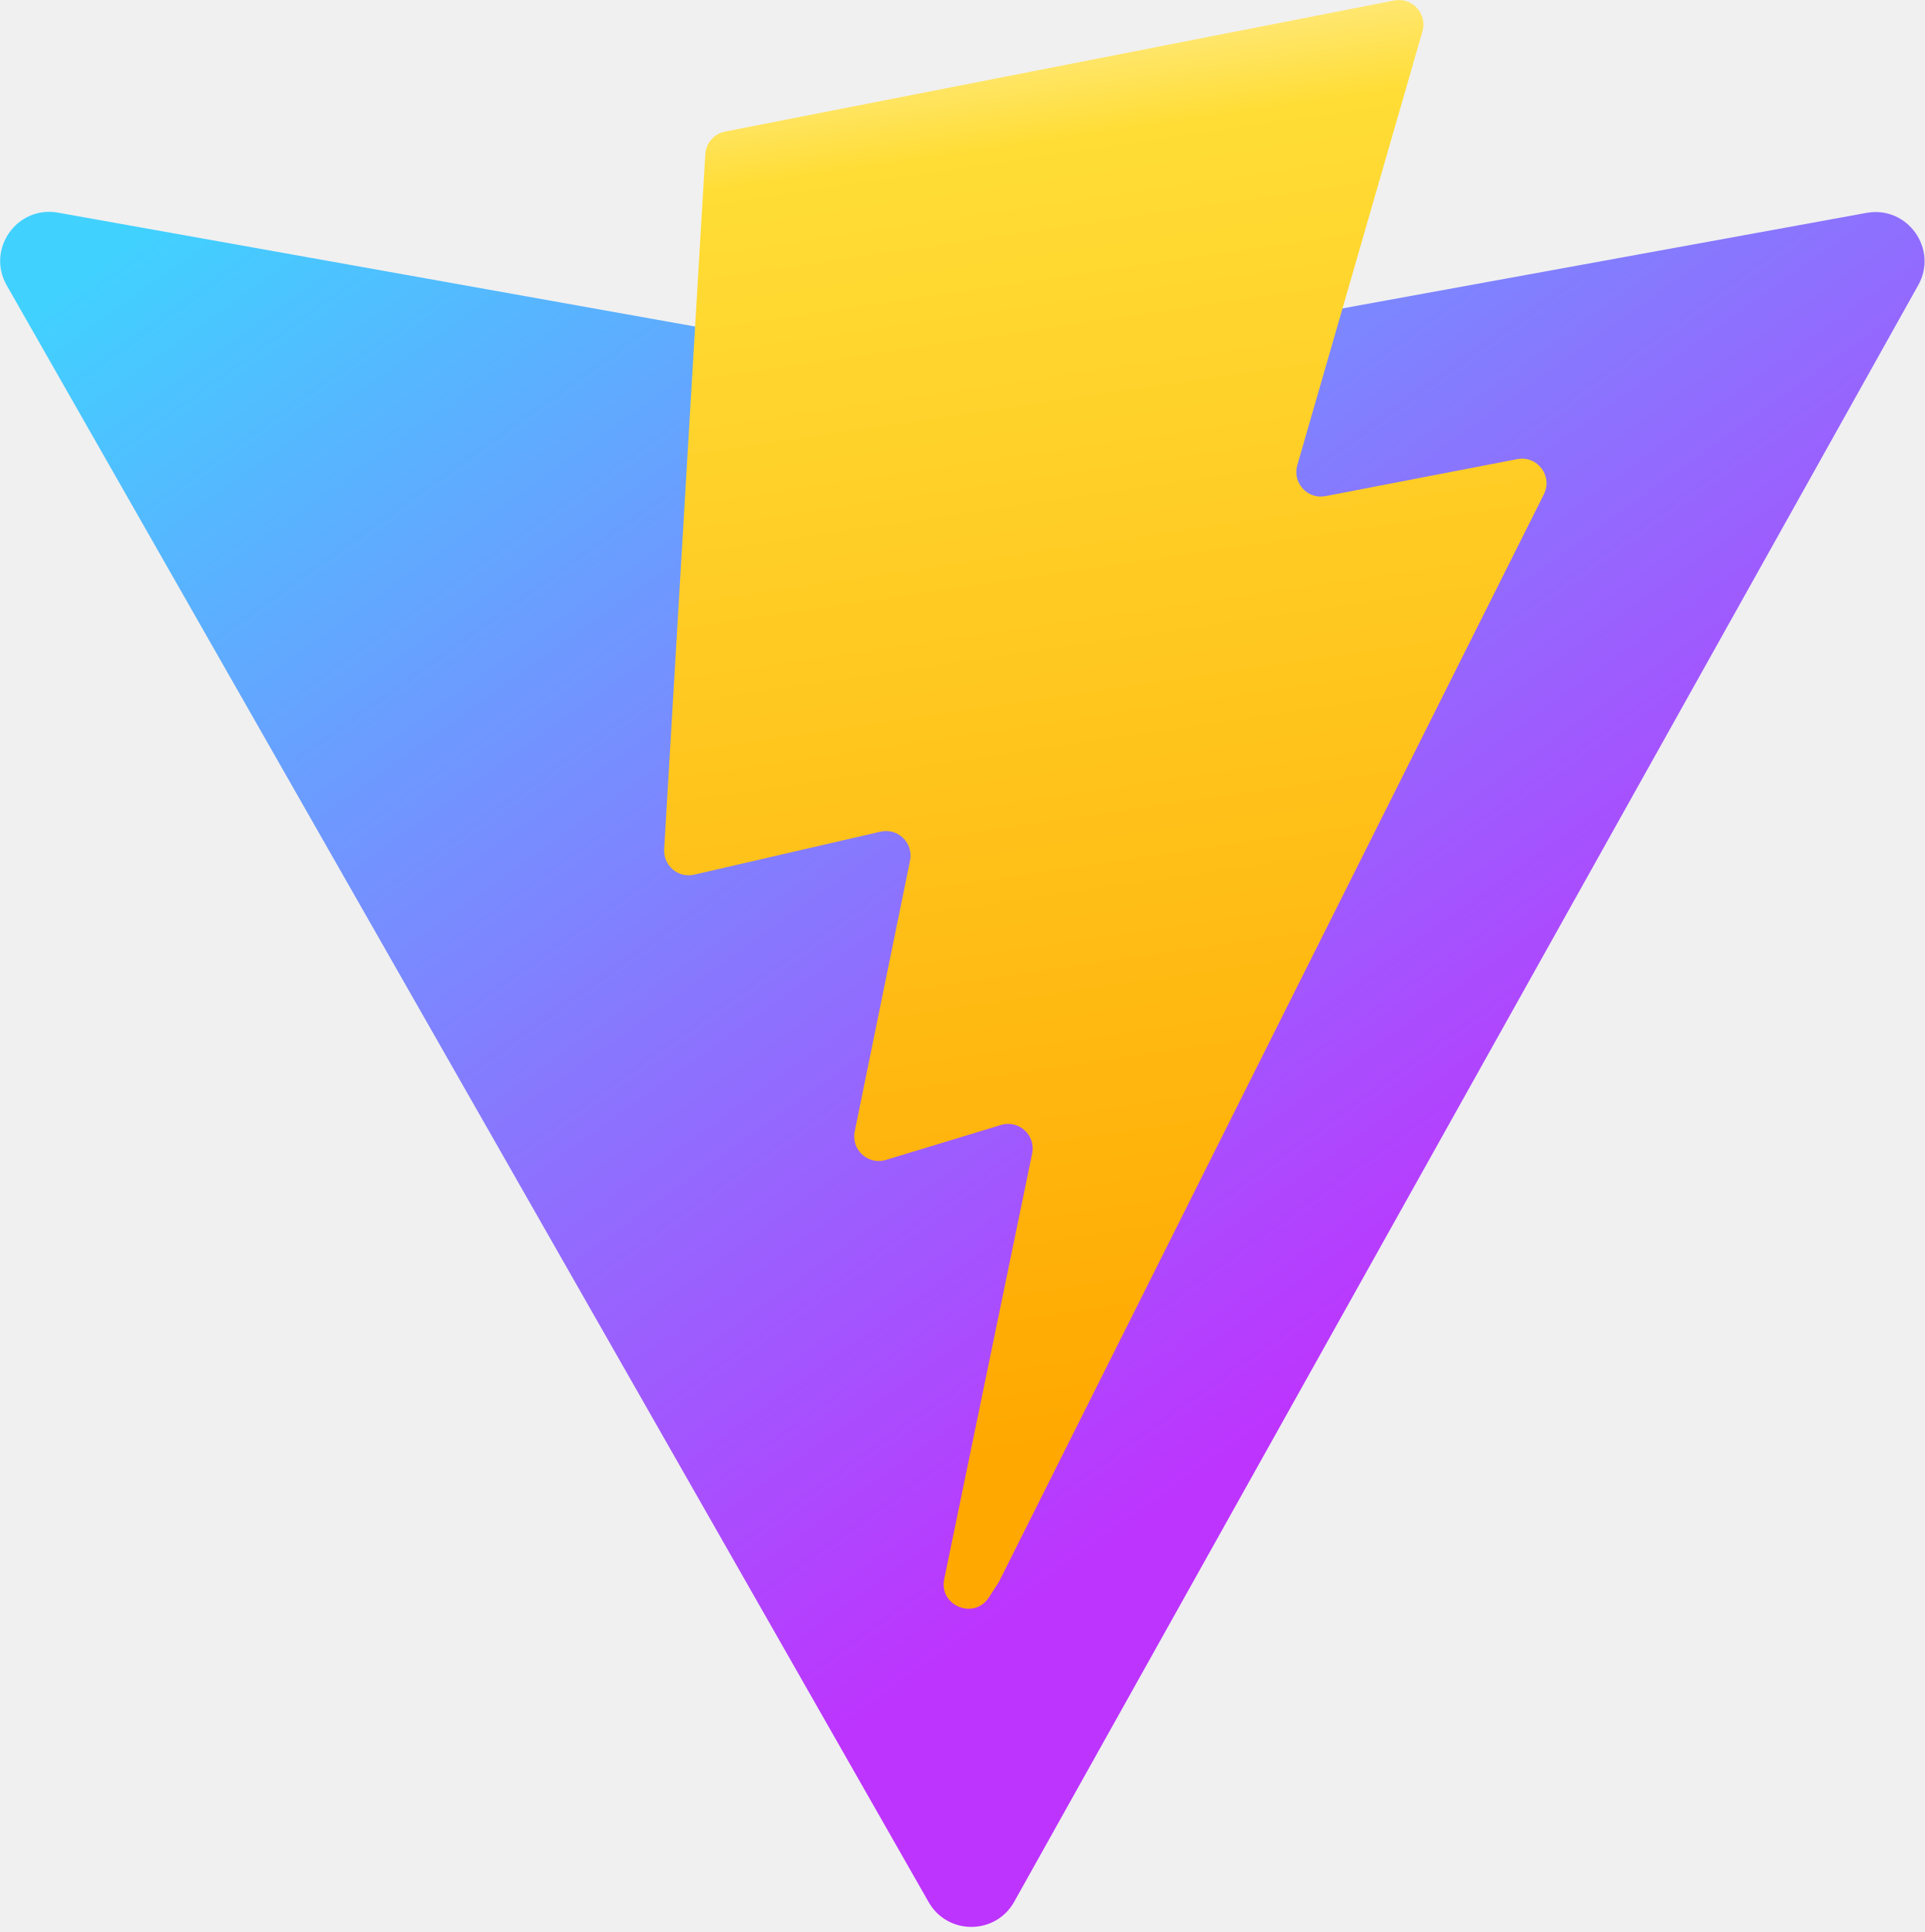
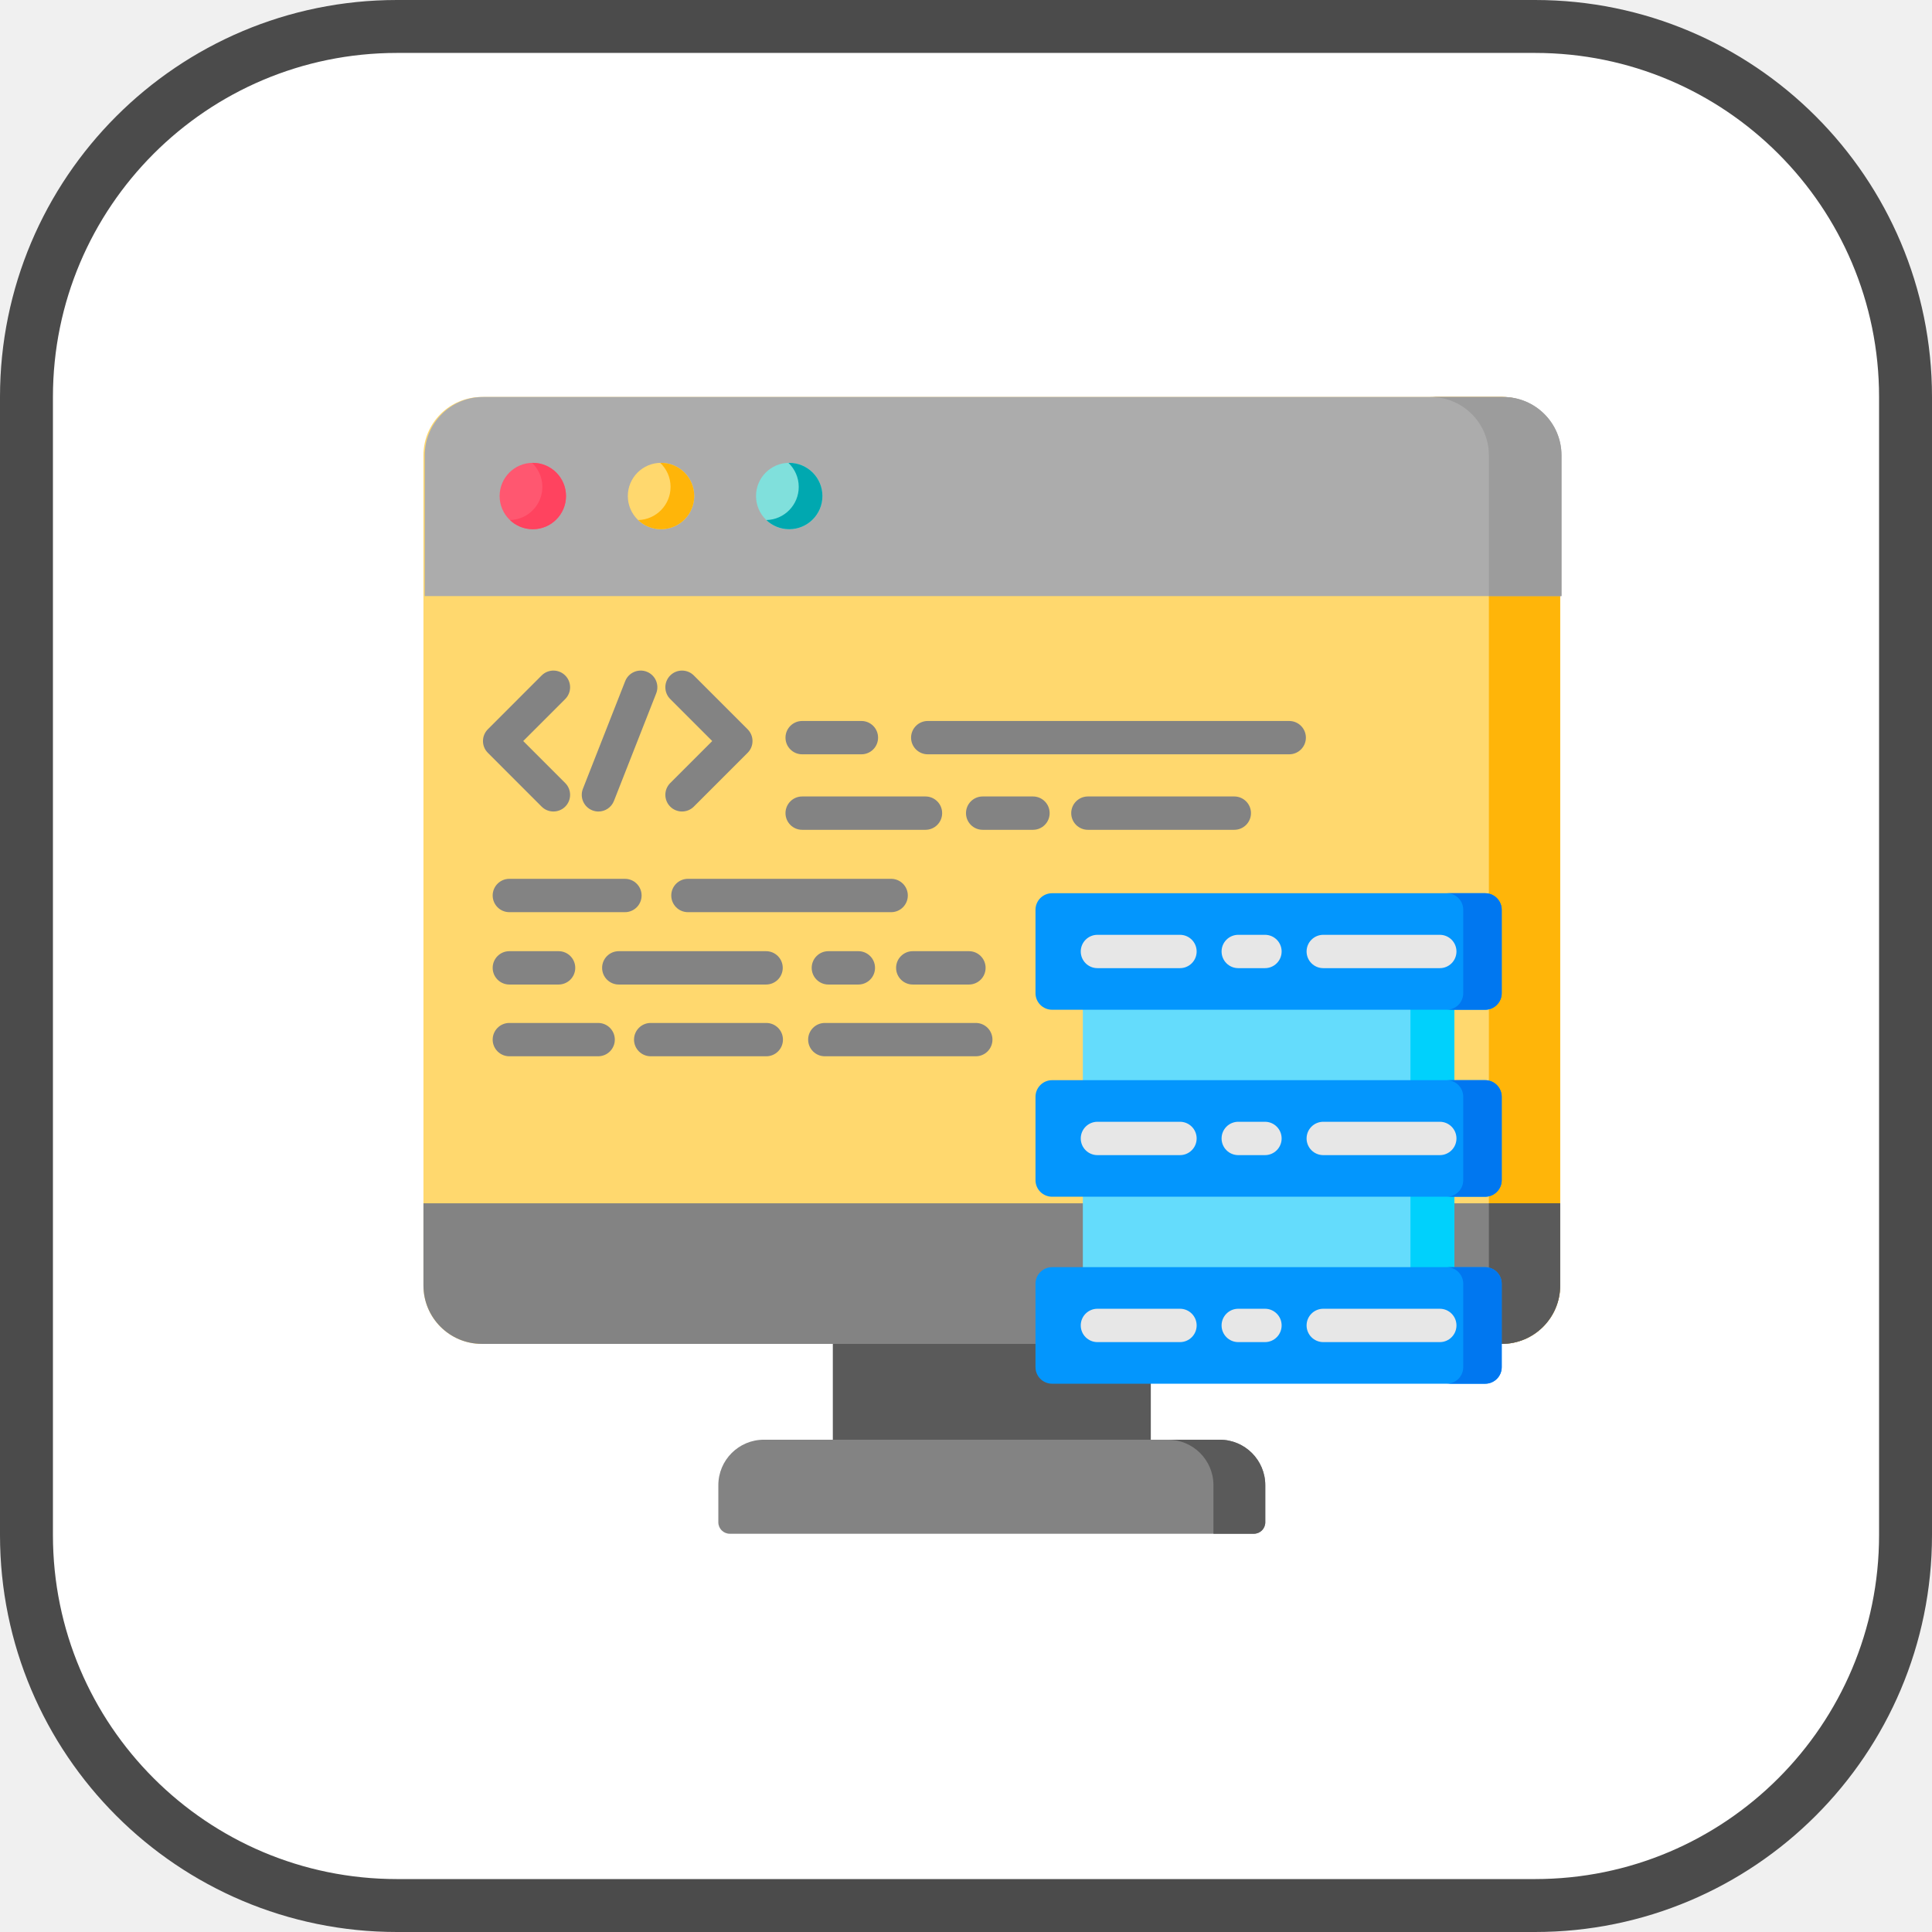
- <svg xmlns="http://www.w3.org/2000/svg" aria-hidden="true" role="img" class="iconify iconify--logos" width="31.88" height="32" preserveAspectRatio="xMidYMid meet" viewBox="0 0 256 257">
+ <svg xmlns="http://www.w3.org/2000/svg" width="800px" height="800px" viewBox="0 0 73 73" version="1.1">
  <defs>
-     <linearGradient id="IconifyId1813088fe1fbc01fb466" x1="-.828%" x2="57.636%" y1="7.652%" y2="78.411%">
-       <stop offset="0%" stop-color="#41D1FF" />
-       <stop offset="100%" stop-color="#BD34FE" />
-     </linearGradient>
-     <linearGradient id="IconifyId1813088fe1fbc01fb467" x1="43.376%" x2="50.316%" y1="2.242%" y2="89.03%">
-       <stop offset="0%" stop-color="#FFEA83" />
-       <stop offset="8.333%" stop-color="#FFDD35" />
-       <stop offset="100%" stop-color="#FFA800" />
-     </linearGradient>
-   </defs>
-   <path fill="url(#IconifyId1813088fe1fbc01fb466)" d="M255.153 37.938L134.897 252.976c-2.483 4.44-8.862 4.466-11.382.048L.875 37.958c-2.746-4.814 1.371-10.646 6.827-9.67l120.385 21.517a6.537 6.537 0 0 0 2.322-.004l117.867-21.483c5.438-.991 9.574 4.796 6.877 9.62Z" />
-   <path fill="url(#IconifyId1813088fe1fbc01fb467)" d="M185.432.063L96.44 17.501a3.268 3.268 0 0 0-2.634 3.014l-5.474 92.456a3.268 3.268 0 0 0 3.997 3.378l24.777-5.718c2.318-.535 4.413 1.507 3.936 3.838l-7.361 36.047c-.495 2.426 1.782 4.5 4.151 3.78l15.304-4.649c2.372-.72 4.652 1.36 4.15 3.788l-11.698 56.621c-.732 3.542 3.979 5.473 5.943 2.437l1.313-2.028l72.516-144.72c1.215-2.423-.88-5.186-3.54-4.672l-25.505 4.922c-2.396.462-4.435-1.77-3.759-4.114l16.646-57.705c.677-2.35-1.37-4.583-3.769-4.113Z" />
+ 	</defs>
+   <g id="progressive-webapps/audits/chrome-devtools" stroke="none" stroke-width="1" fill="none" fill-rule="evenodd">
+     <g id="container" transform="translate(2, 2)" fill="#FFFFFF" fill-rule="nonzero" stroke="#4B4B4B" stroke-width="2">
+       <rect id="mask" x="-1" y="-1" width="71" height="71" rx="14">
+ 			</rect>
+     </g>
+     <g id="data-(1)" transform="translate(16, 15)" fill-rule="nonzero">
+       <polygon id="Shape" fill="#5A5A5A" points="15.468 35.081 27.483 35.081 27.483 40.054 15.468 40.054">
+ 			</polygon>
+       <path d="M40.746,35.778 L2.205,35.778 C0.987,35.778 -2.84217094e-14,34.791 -2.84217094e-14,33.573 L-2.84217094e-14,2.205 C-2.84217094e-14,0.987 0.987,-2.84217094e-14 2.205,-2.84217094e-14 L40.746,-2.84217094e-14 C41.963,-2.84217094e-14 42.95,0.987 42.95,2.205 L42.95,33.573 C42.95,34.791 41.963,35.778 40.746,35.778 Z" id="Shape" fill="#FFD86E">
+ 			</path>
+       <path d="M42.951,2.205 L42.951,33.573 C42.951,34.791 41.964,35.778 40.746,35.778 L38.052,35.778 C39.27,35.778 40.257,34.791 40.257,33.573 L40.257,2.205 C40.257,0.987 39.27,0 38.052,0 L40.746,0 C41.964,0 42.951,0.987 42.951,2.205 Z" id="Shape" fill="#FFB509">
+ 			</path>
+       <path d="M42.95,30.466 L0,30.466 L0,33.573 C0,34.791 0.987,35.778 2.205,35.778 L40.746,35.778 C41.963,35.778 42.95,34.791 42.95,33.573 L42.95,30.466 Z" id="Shape" fill="#838383">
+ 			</path>
+       <path d="M42.951,30.465 L42.951,33.573 C42.951,34.791 41.964,35.778 40.746,35.778 L38.052,35.778 C39.27,35.778 40.257,34.791 40.257,33.573 L40.257,30.465 L42.951,30.465 Z" id="Shape" fill="#5A5A5A">
+ 			</path>
+       <path d="M43,7.522 L0.048,7.522 L0.048,2.205 C0.048,0.987 1.035,0 2.252,0 L40.795,0 C42.013,0 43,0.987 43,2.205 L43,7.522 Z" id="Shape" fill="#ACACAC">
+ 			</path>
+       <path d="M43,2.205 L43,7.522 L40.257,7.522 L40.257,2.205 C40.257,0.987 39.27,0 38.052,0 L40.795,0 C42.013,0 43,0.987 43,2.205 Z" id="Shape" fill="#9C9C9C">
+ 			</path>
+       <path d="M31.376,42.952 L11.574,42.952 C11.336,42.952 11.142,42.758 11.142,42.52 L11.142,41.119 C11.142,40.169 11.912,39.399 12.862,39.399 L30.088,39.399 C31.038,39.399 31.808,40.169 31.808,41.119 L31.808,42.52 C31.808,42.758 31.615,42.952 31.376,42.952 Z" id="Shape" fill="#838383">
+ 			</path>
+       <path d="M31.808,41.119 L31.808,42.52 C31.808,42.759 31.615,42.952 31.376,42.952 L29.85,42.952 L29.85,41.119 C29.85,40.17 29.08,39.399 28.131,39.399 L30.089,39.399 C31.038,39.399 31.808,40.169 31.808,41.119 Z" id="Shape" fill="#5A5A5A">
+ 			</path>
+       <g id="Group" transform="translate(2.183594, 10.33008)" fill="#838383">
+         <path d="M2.728,5.332 C2.566,5.332 2.405,5.271 2.282,5.148 L0.25,3.115 C0.004,2.87 0.004,2.471 0.25,2.225 L2.282,0.192 C2.528,-0.054 2.927,-0.054 3.173,0.192 C3.419,0.438 3.419,0.837 3.173,1.083 L1.586,2.67 L3.173,4.257 C3.419,4.503 3.419,4.902 3.173,5.148 C3.05,5.271 2.889,5.332 2.728,5.332 Z" id="Shape">
+ 				</path>
+         <path d="M7.587,5.332 C7.426,5.332 7.264,5.271 7.141,5.148 C6.895,4.902 6.895,4.503 7.141,4.257 L8.728,2.67 L7.141,1.083 C6.895,0.837 6.895,0.438 7.141,0.192 C7.387,-0.054 7.786,-0.054 8.032,0.192 L10.065,2.225 C10.311,2.471 10.311,2.87 10.065,3.115 L8.032,5.148 C7.909,5.271 7.748,5.332 7.587,5.332 Z" id="Shape">
+ 				</path>
+         <path d="M4.428,5.333 C4.351,5.333 4.273,5.319 4.198,5.289 C3.874,5.162 3.714,4.796 3.842,4.472 L5.439,0.407 C5.566,0.084 5.932,-0.076 6.255,0.051 C6.579,0.178 6.738,0.544 6.611,0.868 L5.014,4.933 C4.917,5.181 4.679,5.333 4.428,5.333 Z" id="Shape">
+ 				</path>
+         <path d="M5.429,9.136 L1.062,9.136 C0.714,9.136 0.432,8.854 0.432,8.506 C0.432,8.158 0.714,7.876 1.062,7.876 L5.429,7.876 C5.777,7.876 6.059,8.158 6.059,8.506 C6.059,8.854 5.777,9.136 5.429,9.136 Z" id="Shape">
+ 				</path>
+         <path d="M15.488,9.136 L7.81,9.136 C7.462,9.136 7.18,8.854 7.18,8.506 C7.18,8.158 7.462,7.876 7.81,7.876 L15.488,7.876 C15.836,7.876 16.118,8.158 16.118,8.506 C16.118,8.854 15.836,9.136 15.488,9.136 Z" id="Shape">
+ 				</path>
+         <path d="M2.922,11.87 L1.062,11.87 C0.714,11.87 0.432,11.588 0.432,11.24 C0.432,10.892 0.714,10.61 1.062,10.61 L2.922,10.61 C3.27,10.61 3.552,10.892 3.552,11.24 C3.552,11.588 3.27,11.87 2.922,11.87 Z" id="Shape">
+ 				</path>
+         <path d="M14.249,11.87 L13.116,11.87 C12.769,11.87 12.486,11.588 12.486,11.24 C12.486,10.892 12.769,10.61 13.116,10.61 L14.249,10.61 C14.597,10.61 14.879,10.892 14.879,11.24 C14.879,11.588 14.597,11.87 14.249,11.87 Z" id="Shape">
+ 				</path>
+         <path d="M10.762,11.87 L5.197,11.87 C4.849,11.87 4.567,11.588 4.567,11.24 C4.567,10.892 4.849,10.61 5.197,10.61 L10.762,10.61 C11.11,10.61 11.392,10.892 11.392,11.24 C11.392,11.588 11.11,11.87 10.762,11.87 Z" id="Shape">
+ 				</path>
+         <path d="M18.427,11.87 L16.305,11.87 C15.957,11.87 15.675,11.588 15.675,11.24 C15.675,10.892 15.957,10.61 16.305,10.61 L18.427,10.61 C18.775,10.61 19.057,10.892 19.057,11.24 C19.057,11.588 18.775,11.87 18.427,11.87 Z" id="Shape">
+ 				</path>
+         <path d="M14.365,3.171 L12.126,3.171 C11.778,3.171 11.496,2.89 11.496,2.542 C11.496,2.194 11.778,1.912 12.126,1.912 L14.365,1.912 C14.713,1.912 14.994,2.194 14.994,2.542 C14.994,2.89 14.713,3.171 14.365,3.171 Z" id="Shape">
+ 				</path>
+         <path d="M30.529,3.171 L16.871,3.171 C16.524,3.171 16.241,2.89 16.241,2.542 C16.241,2.194 16.524,1.912 16.871,1.912 L30.529,1.912 C30.876,1.912 31.159,2.194 31.159,2.542 C31.159,2.89 30.876,3.171 30.529,3.171 Z" id="Shape">
+ 				</path>
+         <path d="M28.454,6.024 L22.922,6.024 C22.574,6.024 22.292,5.742 22.292,5.394 C22.292,5.046 22.574,4.764 22.922,4.764 L28.454,4.764 C28.802,4.764 29.084,5.046 29.084,5.394 C29.084,5.742 28.802,6.024 28.454,6.024 Z" id="Shape">
+ 				</path>
+         <path d="M20.847,6.024 L18.946,6.024 C18.598,6.024 18.316,5.742 18.316,5.394 C18.316,5.046 18.598,4.764 18.946,4.764 L20.847,4.764 C21.196,4.764 21.477,5.046 21.477,5.394 C21.477,5.742 21.196,6.024 20.847,6.024 Z" id="Shape">
+ 				</path>
+         <path d="M16.785,6.024 L12.126,6.024 C11.778,6.024 11.496,5.742 11.496,5.394 C11.496,5.046 11.778,4.764 12.126,4.764 L16.785,4.764 C17.133,4.764 17.415,5.046 17.415,5.394 C17.415,5.742 17.133,6.024 16.785,6.024 Z" id="Shape">
+ 				</path>
+         <path d="M10.77,14.581 L6.403,14.581 C6.055,14.581 5.773,14.299 5.773,13.952 C5.773,13.604 6.055,13.322 6.403,13.322 L10.77,13.322 C11.118,13.322 11.4,13.604 11.4,13.952 C11.4,14.299 11.118,14.581 10.77,14.581 Z" id="Shape">
+ 				</path>
+         <path d="M4.417,14.581 L1.062,14.581 C0.714,14.581 0.432,14.299 0.432,13.952 C0.432,13.604 0.714,13.322 1.062,13.322 L4.417,13.322 C4.765,13.322 5.047,13.604 5.047,13.952 C5.047,14.299 4.765,14.581 4.417,14.581 Z" id="Shape">
+ 				</path>
+         <path d="M18.687,14.581 L12.982,14.581 C12.634,14.581 12.352,14.299 12.352,13.952 C12.352,13.604 12.634,13.322 12.982,13.322 L18.687,13.322 C19.035,13.322 19.316,13.604 19.316,13.952 C19.316,14.299 19.035,14.581 18.687,14.581 Z" id="Shape">
+ 				</path>
+       </g>
+       <polygon id="Shape" fill="#64DCFC" points="24.915 22.121 38.953 22.121 38.953 26.875 24.915 26.875">
+ 			</polygon>
+       <polygon id="Shape" fill="#64DCFC" points="24.915 29.468 38.953 29.468 38.953 33.876 24.915 33.876">
+ 			</polygon>
+       <polygon id="Shape" fill="#00D1FC" points="37.293 22.121 38.953 22.121 38.953 26.875 37.293 26.875">
+ 			</polygon>
+       <polygon id="Shape" fill="#00D1FC" points="37.293 29.468 38.953 29.468 38.953 33.876 37.293 33.876">
+ 			</polygon>
+       <path d="M40.116,23.153 L23.753,23.153 C23.407,23.153 23.126,22.873 23.126,22.527 L23.126,19.376 C23.126,19.03 23.407,18.75 23.753,18.75 L40.116,18.75 C40.462,18.75 40.742,19.03 40.742,19.376 L40.742,22.527 C40.742,22.873 40.462,23.153 40.116,23.153 Z" id="Shape" fill="#0396FD">
+ 			</path>
+       <path d="M40.116,30.218 L23.753,30.218 C23.407,30.218 23.126,29.938 23.126,29.592 L23.126,26.441 C23.126,26.095 23.407,25.814 23.753,25.814 L40.116,25.814 C40.462,25.814 40.742,26.095 40.742,26.441 L40.742,29.592 C40.742,29.938 40.462,30.218 40.116,30.218 Z" id="Shape" fill="#0396FD">
+ 			</path>
+       <path d="M40.116,37.283 L23.753,37.283 C23.407,37.283 23.126,37.003 23.126,36.657 L23.126,33.506 C23.126,33.16 23.407,32.879 23.753,32.879 L40.116,32.879 C40.462,32.879 40.742,33.16 40.742,33.506 L40.742,36.657 C40.742,37.003 40.462,37.283 40.116,37.283 Z" id="Shape" fill="#0396FD">
+ 			</path>
+       <path d="M40.742,19.376 L40.742,22.527 C40.742,22.873 40.462,23.153 40.116,23.153 L38.662,23.153 C39.008,23.153 39.288,22.873 39.288,22.527 L39.288,19.376 C39.288,19.03 39.008,18.75 38.662,18.75 L40.116,18.75 C40.462,18.75 40.742,19.03 40.742,19.376 Z" id="Shape" fill="#0077F0">
+ 			</path>
+       <path d="M40.742,26.441 L40.742,29.591 C40.742,29.938 40.462,30.218 40.116,30.218 L38.662,30.218 C39.008,30.218 39.288,29.938 39.288,29.591 L39.288,26.441 C39.288,26.095 39.008,25.814 38.662,25.814 L40.116,25.814 C40.462,25.814 40.742,26.095 40.742,26.441 Z" id="Shape" fill="#0077F0">
+ 			</path>
+       <path d="M40.742,33.506 L40.742,36.657 C40.742,37.003 40.462,37.283 40.116,37.283 L38.662,37.283 C39.008,37.283 39.288,37.003 39.288,36.657 L39.288,33.506 C39.288,33.16 39.008,32.88 38.662,32.88 L40.116,32.88 C40.462,32.88 40.742,33.16 40.742,33.506 Z" id="Shape" fill="#0077F0">
+ 			</path>
+       <path d="M28.585,21.581 L25.466,21.581 C25.118,21.581 24.836,21.3 24.836,20.951 C24.836,20.604 25.118,20.322 25.466,20.322 L28.586,20.322 C28.933,20.322 29.215,20.604 29.215,20.951 C29.215,21.3 28.933,21.581 28.585,21.581 Z" id="Shape" fill="#E7E7E7">
+ 			</path>
+       <path d="M38.403,21.581 L33.999,21.581 C33.651,21.581 33.369,21.3 33.369,20.951 C33.369,20.604 33.651,20.322 33.999,20.322 L38.403,20.322 C38.751,20.322 39.032,20.604 39.032,20.951 C39.032,21.3 38.751,21.581 38.403,21.581 Z" id="Shape" fill="#E7E7E7">
+ 			</path>
+       <path d="M31.797,21.581 L30.787,21.581 C30.439,21.581 30.157,21.3 30.157,20.951 C30.157,20.604 30.439,20.322 30.787,20.322 L31.797,20.322 C32.145,20.322 32.426,20.604 32.426,20.951 C32.426,21.3 32.144,21.581 31.797,21.581 Z" id="Shape" fill="#E7E7E7">
+ 			</path>
+       <path d="M28.585,28.646 L25.466,28.646 C25.118,28.646 24.836,28.364 24.836,28.016 C24.836,27.669 25.118,27.386 25.466,27.386 L28.586,27.386 C28.933,27.386 29.215,27.669 29.215,28.016 C29.215,28.364 28.933,28.646 28.585,28.646 Z" id="Shape" fill="#E7E7E7">
+ 			</path>
+       <path d="M38.403,28.646 L33.999,28.646 C33.651,28.646 33.369,28.364 33.369,28.016 C33.369,27.669 33.651,27.386 33.999,27.386 L38.403,27.386 C38.751,27.386 39.032,27.669 39.032,28.016 C39.032,28.364 38.751,28.646 38.403,28.646 Z" id="Shape" fill="#E7E7E7">
+ 			</path>
+       <path d="M31.797,28.646 L30.787,28.646 C30.439,28.646 30.157,28.364 30.157,28.016 C30.157,27.669 30.439,27.386 30.787,27.386 L31.797,27.386 C32.145,27.386 32.426,27.669 32.426,28.016 C32.426,28.364 32.144,28.646 31.797,28.646 Z" id="Shape" fill="#E7E7E7">
+ 			</path>
+       <path d="M28.585,35.711 L25.466,35.711 C25.118,35.711 24.836,35.429 24.836,35.081 C24.836,34.733 25.118,34.451 25.466,34.451 L28.586,34.451 C28.933,34.451 29.215,34.733 29.215,35.081 C29.215,35.429 28.933,35.711 28.585,35.711 Z" id="Shape" fill="#E7E7E7">
+ 			</path>
+       <path d="M38.403,35.711 L33.999,35.711 C33.651,35.711 33.369,35.429 33.369,35.081 C33.369,34.733 33.651,34.451 33.999,34.451 L38.403,34.451 C38.751,34.451 39.032,34.733 39.032,35.081 C39.032,35.429 38.751,35.711 38.403,35.711 Z" id="Shape" fill="#E7E7E7">
+ 			</path>
+       <path d="M31.797,35.711 L30.787,35.711 C30.439,35.711 30.157,35.429 30.157,35.081 C30.157,34.733 30.439,34.451 30.787,34.451 L31.797,34.451 C32.145,34.451 32.426,34.733 32.426,35.081 C32.426,35.429 32.144,35.711 31.797,35.711 Z" id="Shape" fill="#E7E7E7">
+ 			</path>
+       <path d="M5.387,3.743 C5.387,4.435 4.825,4.997 4.133,4.997 C3.44,4.997 2.878,4.435 2.878,3.743 C2.878,3.05 3.44,2.488 4.133,2.488 C4.825,2.488 5.387,3.05 5.387,3.743 Z" id="Shape" fill="#FF5770">
+ 			</path>
+       <path d="M10.231,3.743 C10.231,4.435 9.669,4.997 8.976,4.997 C8.284,4.997 7.722,4.435 7.722,3.743 C7.722,3.05 8.284,2.488 8.976,2.488 C9.669,2.488 10.231,3.05 10.231,3.743 Z" id="Shape" fill="#FFD86E">
+ 			</path>
+       <path d="M15.075,3.743 C15.075,4.435 14.513,4.997 13.82,4.997 C13.127,4.997 12.566,4.435 12.566,3.743 C12.566,3.05 13.127,2.488 13.82,2.488 C14.513,2.488 15.075,3.05 15.075,3.743 Z" id="Shape" fill="#80E0DC">
+ 			</path>
+       <path d="M5.386,3.743 C5.386,4.435 4.825,4.996 4.133,4.996 C3.798,4.996 3.493,4.865 3.268,4.65 C3.946,4.635 4.493,4.08 4.493,3.397 C4.493,3.04 4.343,2.718 4.104,2.49 C4.113,2.489 4.124,2.489 4.133,2.489 C4.825,2.489 5.386,3.05 5.386,3.743 Z" id="Shape" fill="#FF435F">
+ 			</path>
+       <path d="M10.23,3.743 C10.23,4.435 9.669,4.996 8.976,4.996 C8.641,4.996 8.337,4.865 8.111,4.65 C8.79,4.635 9.337,4.08 9.337,3.397 C9.337,3.04 9.187,2.718 8.948,2.49 C8.957,2.489 8.967,2.489 8.976,2.489 C9.67,2.489 10.23,3.05 10.23,3.743 Z" id="Shape" fill="#FFB509">
+ 			</path>
+       <path d="M15.075,3.743 C15.075,4.435 14.513,4.996 13.82,4.996 C13.485,4.996 13.181,4.865 12.955,4.65 C13.634,4.635 14.18,4.08 14.18,3.397 C14.18,3.04 14.03,2.718 13.791,2.49 C13.8,2.489 13.811,2.489 13.82,2.489 C14.513,2.489 15.075,3.05 15.075,3.743 Z" id="Shape" fill="#00A8B0">
+ 			</path>
+     </g>
+   </g>
</svg>
